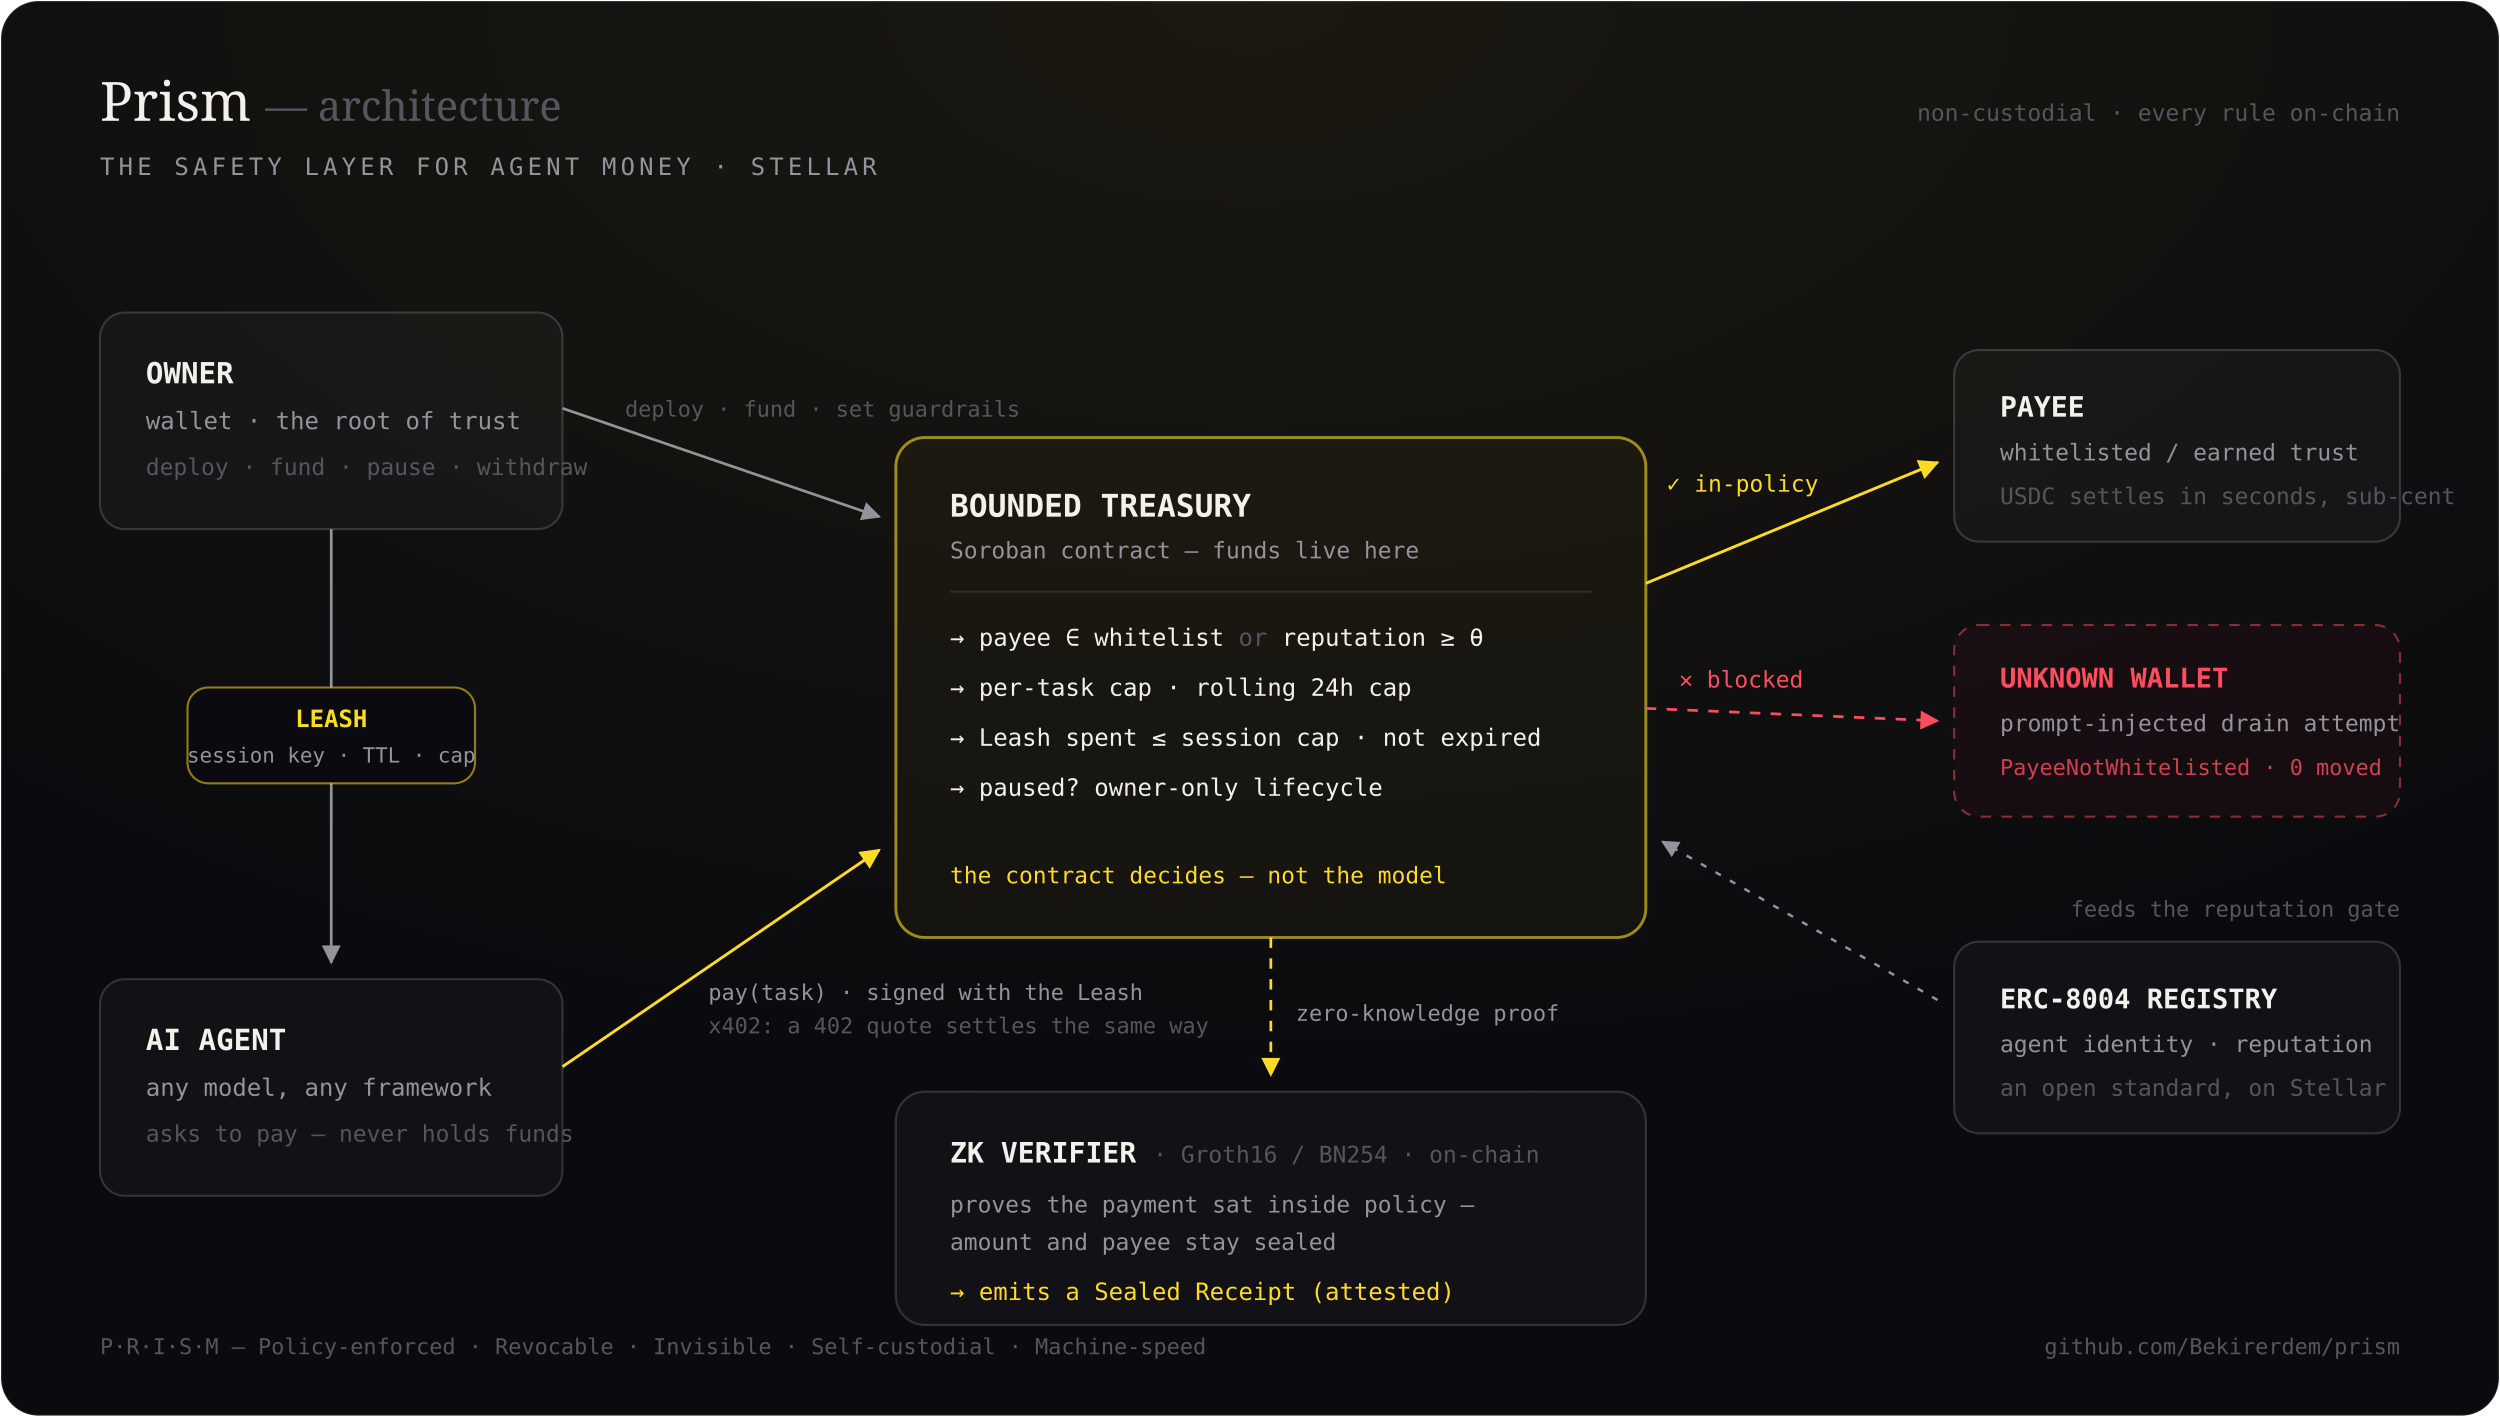
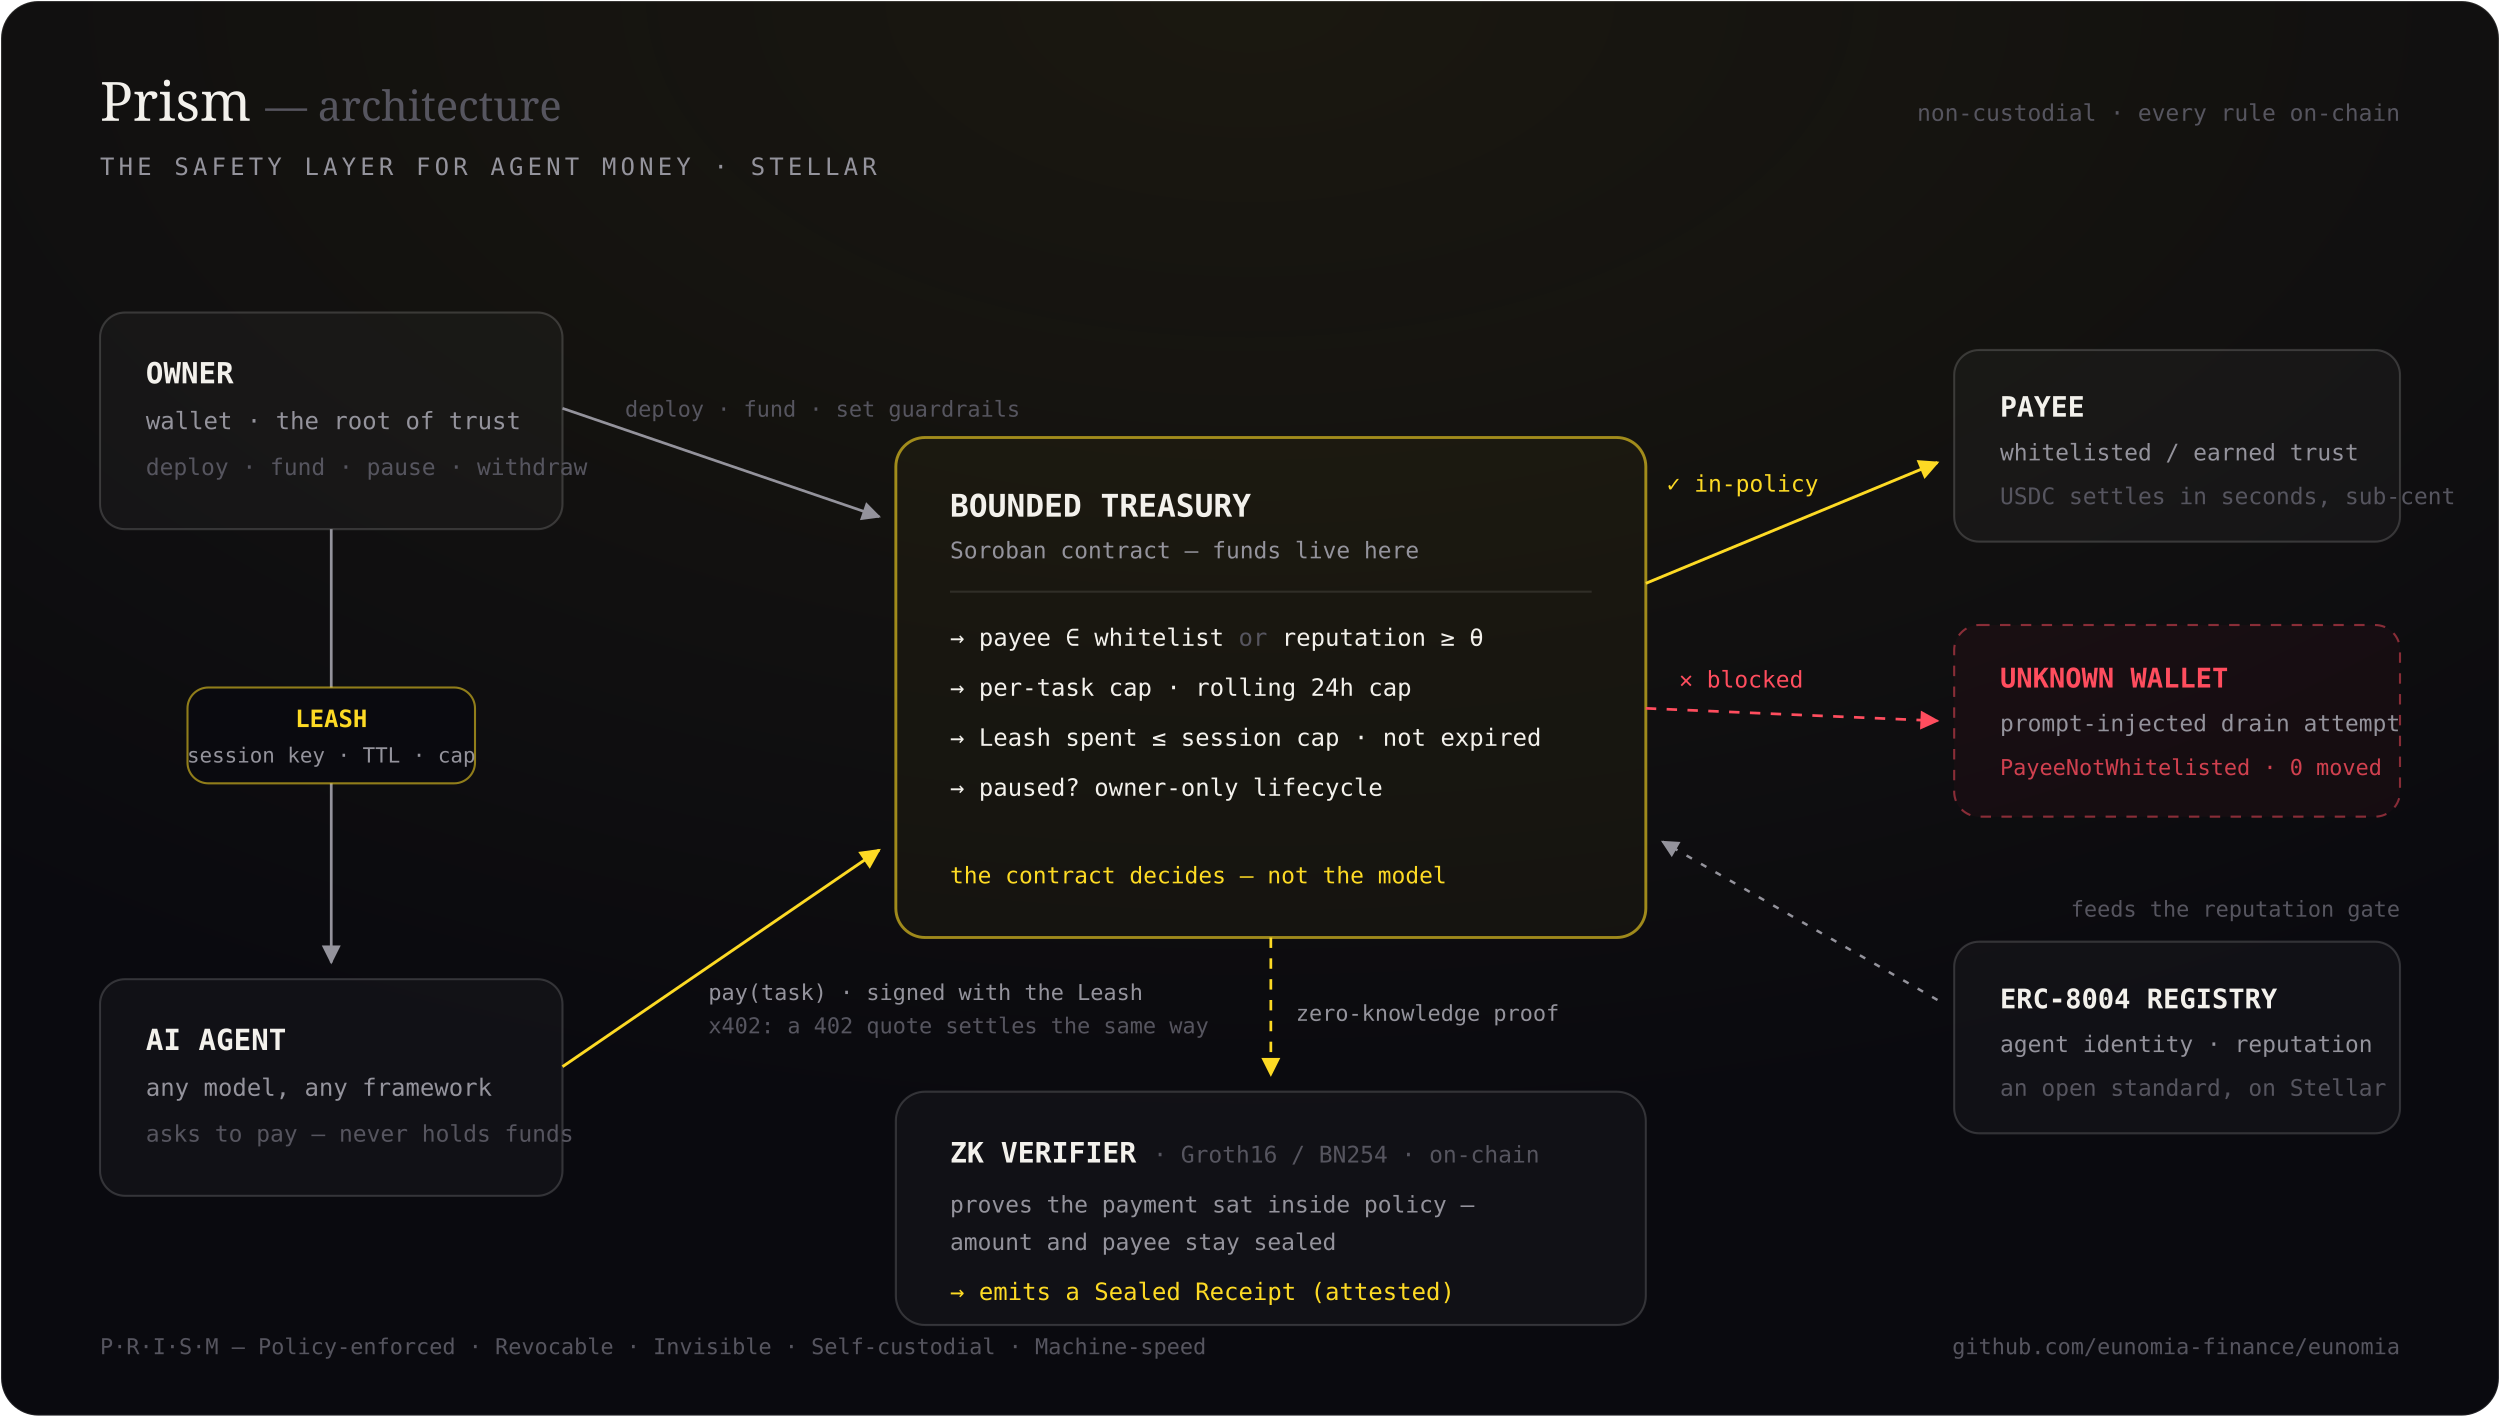
<svg xmlns="http://www.w3.org/2000/svg" viewBox="0 0 1200 680" font-family="Consolas, 'JetBrains Mono', ui-monospace, monospace">
  <defs>
    <marker id="arrY" viewBox="0 0 10 10" refX="9" refY="5" markerWidth="7" markerHeight="7" orient="auto-start-reverse">
      <path d="M0 0 L10 5 L0 10 z" fill="#FDDA24" />
    </marker>
    <marker id="arrM" viewBox="0 0 10 10" refX="9" refY="5" markerWidth="7" markerHeight="7" orient="auto-start-reverse">
      <path d="M0 0 L10 5 L0 10 z" fill="#94939c" />
    </marker>
    <marker id="arrR" viewBox="0 0 10 10" refX="9" refY="5" markerWidth="7" markerHeight="7" orient="auto-start-reverse">
      <path d="M0 0 L10 5 L0 10 z" fill="#FF4D5E" />
    </marker>
    <radialGradient id="glow" cx="50%" cy="0%" r="80%">
      <stop offset="0%" stop-color="#FDDA24" stop-opacity="0.07" />
      <stop offset="100%" stop-color="#FDDA24" stop-opacity="0" />
    </radialGradient>
  </defs>
  <rect x="0.5" y="0.5" width="1199" height="679" rx="18" fill="#0a0a0f" stroke="rgba(255,255,255,0.10)" />
  <rect x="0.5" y="0.5" width="1199" height="679" rx="18" fill="url(#glow)" />
  <text x="48" y="58" font-family="Georgia, serif" font-size="26" fill="#f3f1ec">Prism <tspan fill="#56555f" font-size="20">— architecture</tspan>
  </text>
  <text x="48" y="84" font-size="11.5" letter-spacing="2" fill="#94939c">THE SAFETY LAYER FOR AGENT MONEY · STELLAR</text>
  <text x="1152" y="58" text-anchor="end" font-size="11" fill="#56555f">non-custodial · every rule on-chain</text>
  <rect x="48" y="150" width="222" height="104" rx="12" fill="rgba(255,255,255,0.03)" stroke="rgba(255,255,255,0.16)" />
  <text x="70" y="184" font-size="14" font-weight="bold" fill="#f3f1ec">OWNER</text>
  <text x="70" y="206" font-size="11.5" fill="#94939c">wallet · the root of trust</text>
  <text x="70" y="228" font-size="11" fill="#56555f">deploy · fund · pause · withdraw</text>
  <rect x="48" y="470" width="222" height="104" rx="12" fill="rgba(255,255,255,0.03)" stroke="rgba(255,255,255,0.16)" />
  <text x="70" y="504" font-size="14" font-weight="bold" fill="#f3f1ec">AI AGENT</text>
  <text x="70" y="526" font-size="11.5" fill="#94939c">any model, any framework</text>
  <text x="70" y="548" font-size="11" fill="#56555f">asks to pay — never holds funds</text>
  <line x1="159" y1="254" x2="159" y2="462" stroke="#94939c" stroke-width="1.3" marker-end="url(#arrM)" />
  <rect x="90" y="330" width="138" height="46" rx="10" fill="#0a0a0f" stroke="#FDDA24" stroke-opacity="0.55" />
  <text x="159" y="349" text-anchor="middle" font-size="11.5" font-weight="bold" fill="#FDDA24">LEASH</text>
  <text x="159" y="366" text-anchor="middle" font-size="10" fill="#94939c">session key · TTL · cap</text>
  <rect x="430" y="210" width="360" height="240" rx="14" fill="rgba(253,218,36,0.035)" stroke="#FDDA24" stroke-opacity="0.6" stroke-width="1.4" />
  <text x="456" y="248" font-size="15" font-weight="bold" fill="#f3f1ec">BOUNDED TREASURY</text>
  <text x="456" y="268" font-size="11" fill="#94939c">Soroban contract — funds live here</text>
  <line x1="456" y1="284" x2="764" y2="284" stroke="rgba(255,255,255,0.10)" />
  <text x="456" y="310" font-size="11.5" fill="#f3f1ec">→ payee ∈ whitelist <tspan fill="#56555f">or</tspan> reputation ≥ θ</text>
  <text x="456" y="334" font-size="11.5" fill="#f3f1ec">→ per-task cap · rolling 24h cap</text>
  <text x="456" y="358" font-size="11.5" fill="#f3f1ec">→ Leash spent ≤ session cap · not expired</text>
  <text x="456" y="382" font-size="11.5" fill="#f3f1ec">→ paused? owner-only lifecycle</text>
  <text x="456" y="424" font-size="11" fill="#FDDA24">the contract decides — not the model</text>
  <line x1="270" y1="196" x2="422" y2="248" stroke="#94939c" stroke-width="1.3" marker-end="url(#arrM)" />
  <text x="300" y="200" font-size="10.5" fill="#56555f">deploy · fund · set guardrails</text>
  <line x1="270" y1="512" x2="422" y2="408" stroke="#FDDA24" stroke-width="1.4" marker-end="url(#arrY)" />
  <text x="340" y="480" font-size="10.5" fill="#94939c">pay(task) · signed with the Leash</text>
  <text x="340" y="496" font-size="10.5" fill="#56555f">x402: a 402 quote settles the same way</text>
  <rect x="938" y="168" width="214" height="92" rx="12" fill="rgba(255,255,255,0.03)" stroke="rgba(255,255,255,0.16)" />
  <text x="960" y="200" font-size="13.5" font-weight="bold" fill="#f3f1ec">PAYEE</text>
  <text x="960" y="221" font-size="11" fill="#94939c">whitelisted / earned trust</text>
  <text x="960" y="242" font-size="11" fill="#56555f">USDC settles in seconds, sub-cent</text>
  <line x1="790" y1="280" x2="930" y2="222" stroke="#FDDA24" stroke-width="1.4" marker-end="url(#arrY)" />
  <text x="800" y="236" font-size="11" fill="#FDDA24">✓ in-policy</text>
  <rect x="938" y="300" width="214" height="92" rx="12" fill="rgba(255,45,85,0.04)" stroke="#FF4D5E" stroke-opacity="0.5" stroke-dasharray="5 5" />
  <text x="960" y="330" font-size="13" font-weight="bold" fill="#FF4D5E">UNKNOWN WALLET</text>
  <text x="960" y="351" font-size="11" fill="#94939c">prompt-injected drain attempt</text>
  <text x="960" y="372" font-size="10.5" fill="#FF4D5E" fill-opacity="0.8">PayeeNotWhitelisted · 0 moved</text>
  <line x1="790" y1="340" x2="930" y2="346" stroke="#FF4D5E" stroke-width="1.3" stroke-dasharray="5 5" marker-end="url(#arrR)" />
  <text x="806" y="330" font-size="11" fill="#FF4D5E">✕ blocked</text>
  <rect x="938" y="452" width="214" height="92" rx="12" fill="rgba(255,255,255,0.03)" stroke="rgba(255,255,255,0.16)" />
  <text x="960" y="484" font-size="13" font-weight="bold" fill="#f3f1ec">ERC-8004 REGISTRY</text>
  <text x="960" y="505" font-size="11" fill="#94939c">agent identity · reputation</text>
  <text x="960" y="526" font-size="11" fill="#56555f">an open standard, on Stellar</text>
  <line x1="930" y1="480" x2="798" y2="404" stroke="#94939c" stroke-width="1.2" stroke-dasharray="3 5" marker-end="url(#arrM)" />
  <text x="1152" y="440" text-anchor="end" font-size="10.5" fill="#56555f">feeds the reputation gate</text>
  <rect x="430" y="524" width="360" height="112" rx="14" fill="rgba(255,255,255,0.03)" stroke="rgba(255,255,255,0.16)" />
  <text x="456" y="558" font-size="13.5" font-weight="bold" fill="#f3f1ec">ZK VERIFIER <tspan fill="#56555f" font-weight="normal" font-size="11">· Groth16 / BN254 · on-chain</tspan>
  </text>
  <text x="456" y="582" font-size="11" fill="#94939c">proves the payment sat inside policy —</text>
  <text x="456" y="600" font-size="11" fill="#94939c">amount and payee stay sealed</text>
  <text x="456" y="624" font-size="11.5" fill="#FDDA24">→ emits a Sealed Receipt (attested)</text>
  <line x1="610" y1="450" x2="610" y2="516" stroke="#FDDA24" stroke-width="1.3" stroke-dasharray="5 5" marker-end="url(#arrY)" />
  <text x="622" y="490" font-size="10.5" fill="#94939c">zero-knowledge proof</text>
  <text x="48" y="650" font-size="10.5" fill="#56555f">P·R·I·S·M — Policy-enforced · Revocable · Invisible · Self-custodial · Machine-speed</text>
-   <text x="1152" y="650" text-anchor="end" font-size="10.5" fill="#56555f">github.com/Bekirerdem/prism</text>
+   <text x="1152" y="650" text-anchor="end" font-size="10.5" fill="#56555f">github.com/eunomia-finance/eunomia</text>
</svg>
